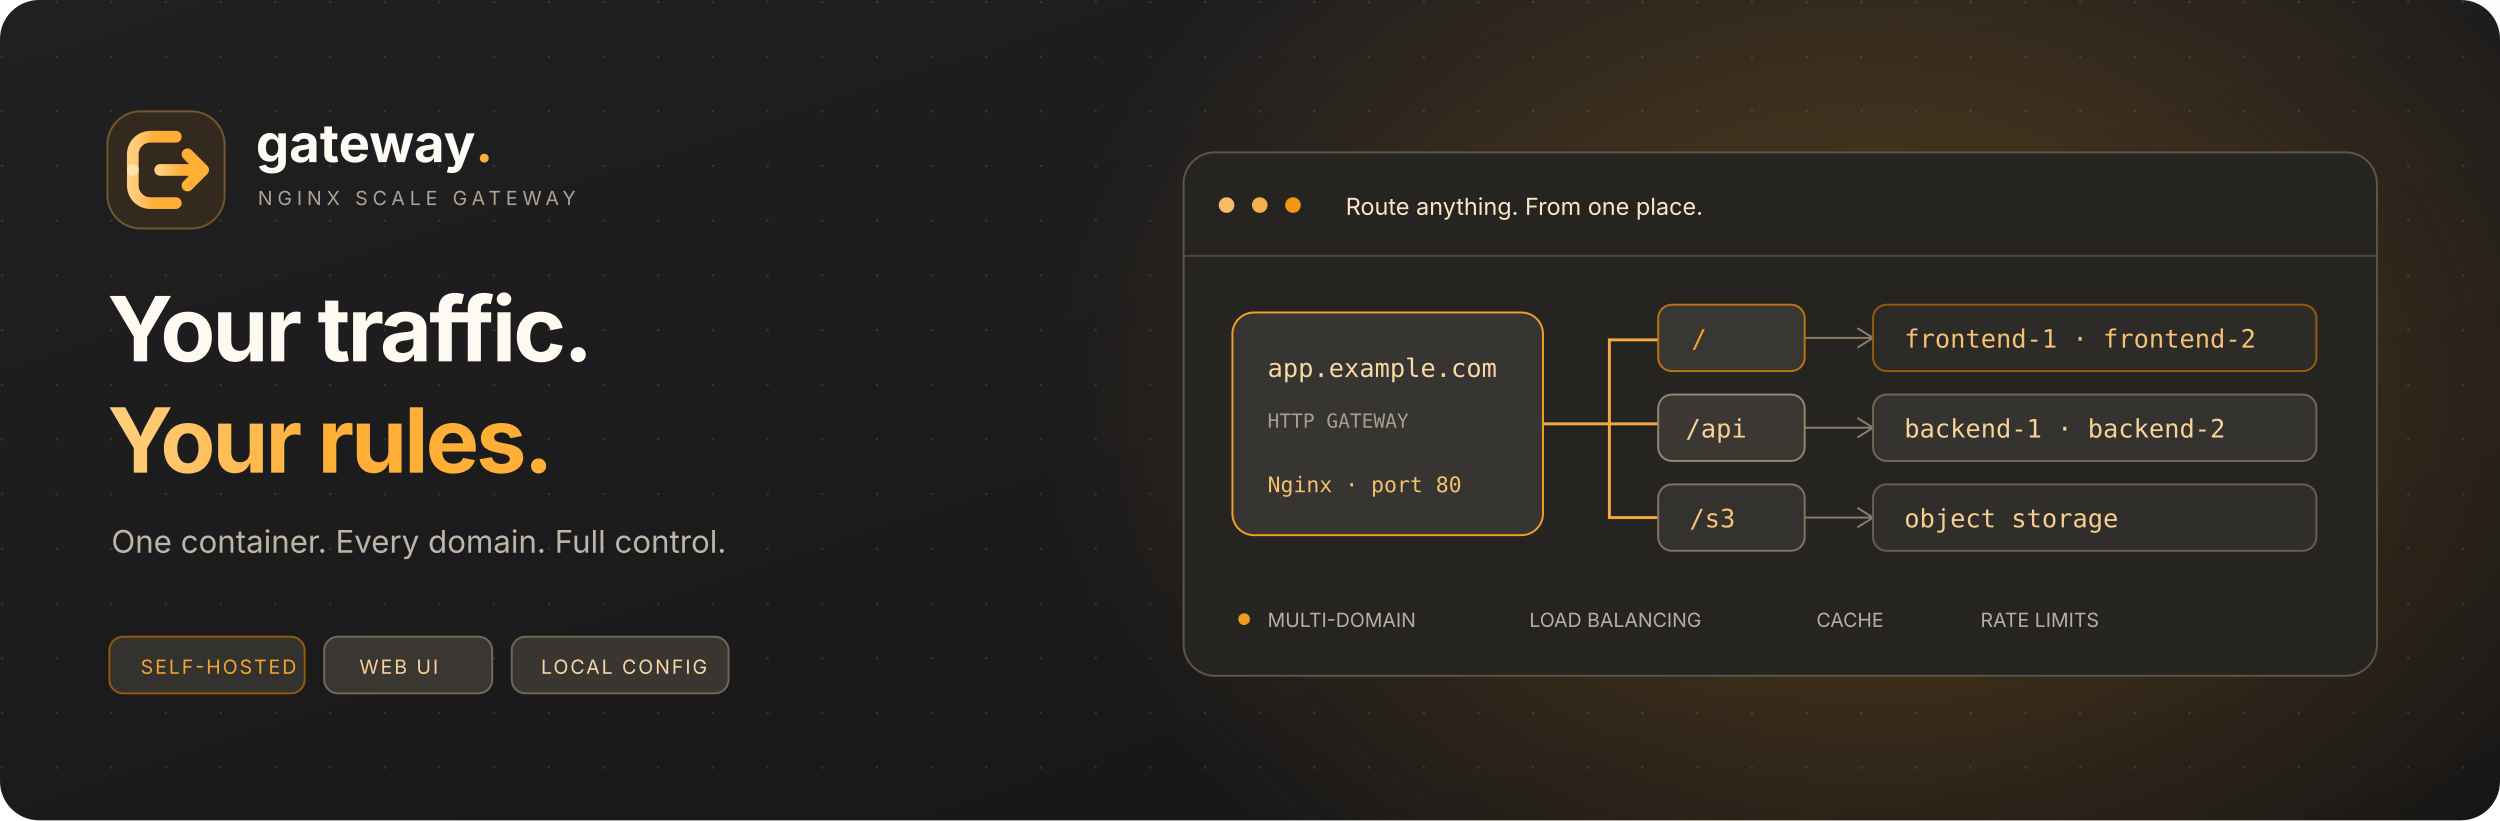
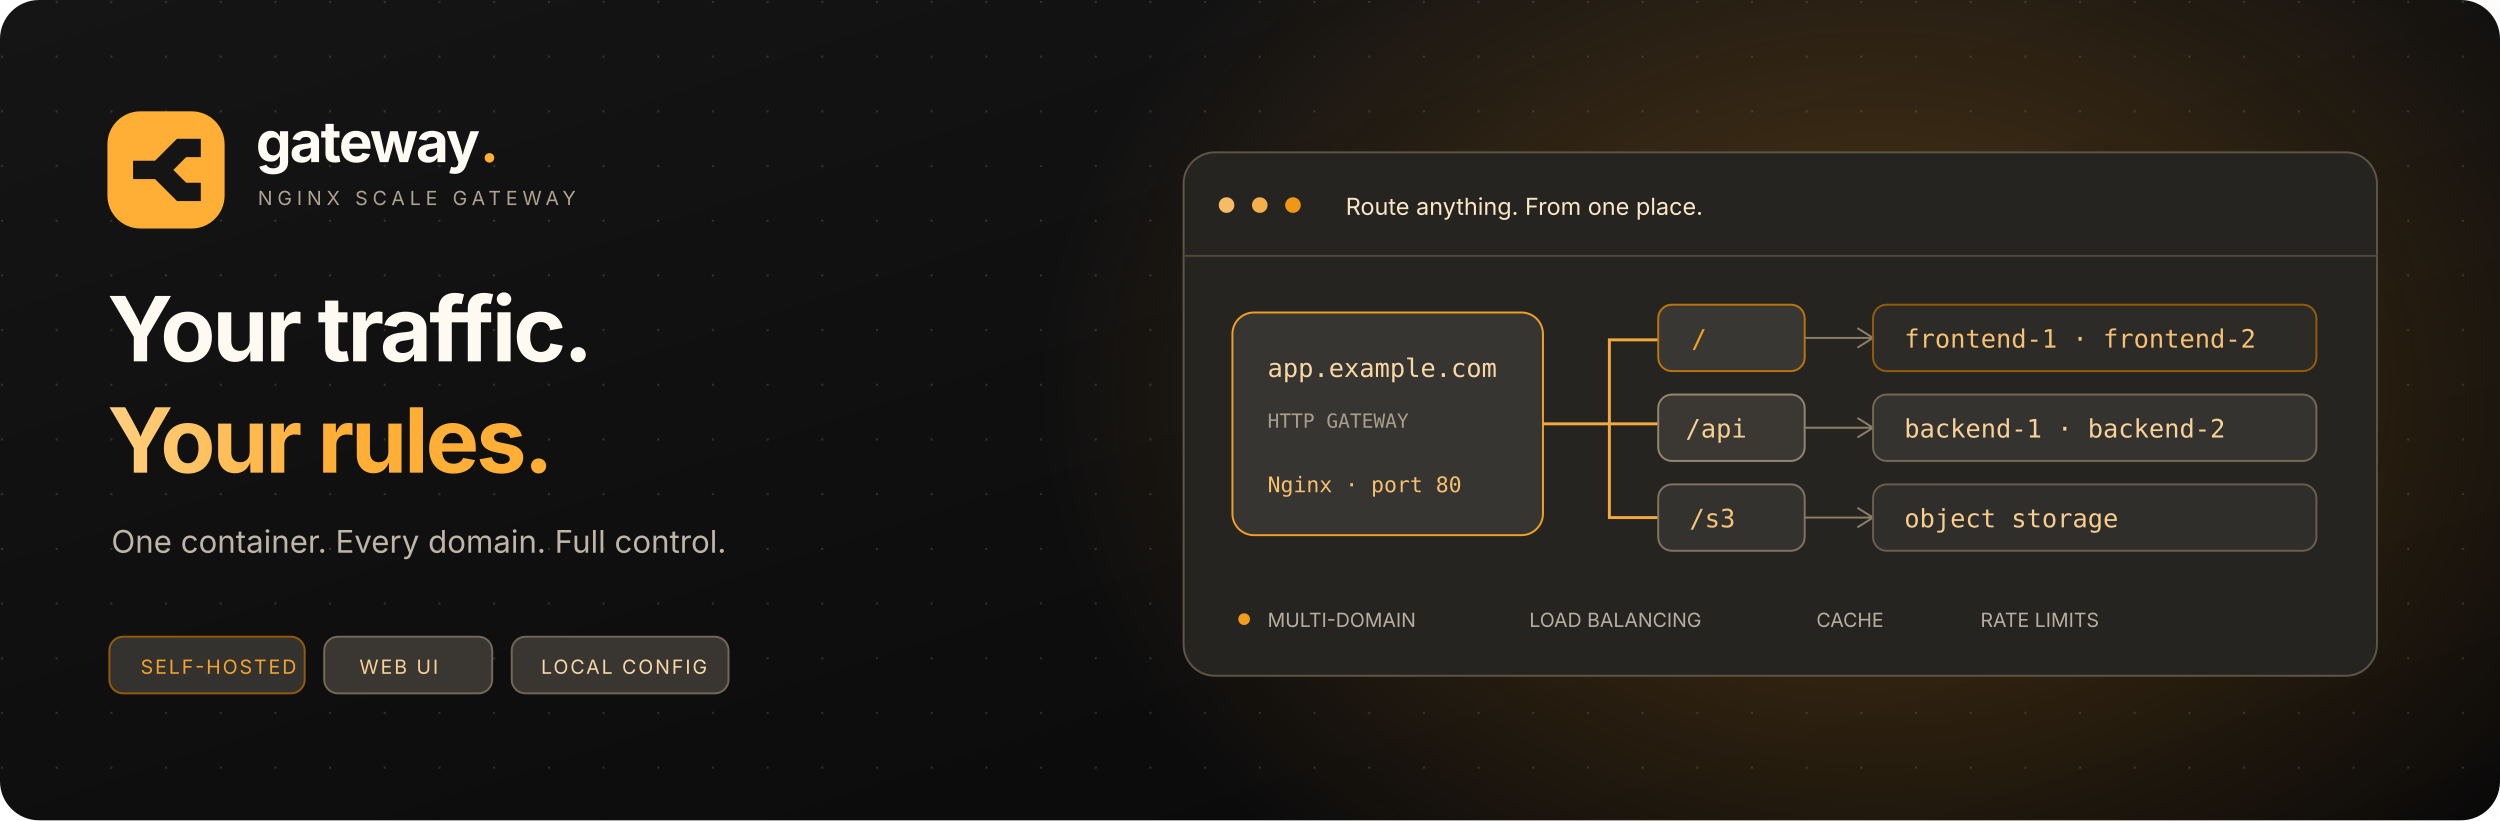
<svg xmlns="http://www.w3.org/2000/svg" width="1280" height="420" viewBox="0 0 1280 420" role="img" aria-label="Nginx Scale Gateway — your traffic, your rules">
  <defs>
    <linearGradient id="bg" x2="1" y2="1">
-       <stop stop-color="#202022" />
-       <stop offset="1" stop-color="#151516" />
+       <stop stop-color="#151516" />
+       <stop offset="1" stop-color="#080809" />
    </linearGradient>
    <linearGradient id="accent">
      <stop stop-color="#ffcf7f" />
      <stop offset=".5" stop-color="#ffaf35" />
      <stop offset="1" stop-color="#ffaf35" />
    </linearGradient>
    <radialGradient id="glow">
      <stop stop-color="#c98320" stop-opacity=".35" />
      <stop offset="1" stop-color="#c98320" stop-opacity="0" />
    </radialGradient>
    <pattern id="grid" width="28" height="28" patternUnits="userSpaceOnUse">
      <circle cx="1" cy="1" r=".65" fill="#9e907c" opacity=".22" />
    </pattern>
  </defs>
  <rect width="1280" height="420" rx="20" fill="url(#bg)" />
  <rect width="1280" height="420" rx="20" fill="url(#grid)" />
  <ellipse cx="960" cy="200" rx="430" ry="330" fill="url(#glow)" />
-   <g transform="translate(55 57)">
-     <rect width="60" height="60" rx="17" fill="#33291e" stroke="#a67937" stroke-opacity=".6" />
-     <g transform="translate(-2 -2)">
-       <path d="M37 15H24a9 9 0 0 0-9 9v16a9 9 0 0 0 9 9h13" fill="none" stroke="url(#accent)" stroke-width="6" stroke-linecap="round" />
-       <path d="M29 32h22m-8-8 8 8-8 8" fill="none" stroke="url(#accent)" stroke-width="6" stroke-linecap="round" stroke-linejoin="round" />
-       <circle cx="15" cy="32" r="3" fill="#ffe2af" />
-     </g>
+   <g transform="translate(55 57) scale(.9375)">
+     <rect width="64" height="64" rx="18" fill="#ffaf35" />
+     <path d="M14 27h12l12-12h13v10h-8l-7 7 7 7h8v10H38L26 37H14Z" fill="#151516" />
  </g>
  <g font-family="Inter,Segoe UI,Arial,sans-serif">
-     <text x="131" y="83" font-size="27" font-weight="650" fill="#fefaf4">gateway<tspan fill="#ffaf35">.</tspan>
+     <text x="131" y="83" font-size="29" font-weight="750" letter-spacing="-1" fill="#fefaf4">gateway<tspan fill="#ffaf35">.</tspan>
    </text>
    <text x="132" y="105" font-size="10" letter-spacing="2.5" fill="#aea291">NGINX SCALE GATEWAY</text>
    <text x="55" y="185" font-size="46" font-weight="650" letter-spacing="-1.5" fill="#fef9f1">Your traffic.</text>
    <text x="55" y="242" font-size="46" font-weight="650" letter-spacing="-1.5" fill="url(#accent)">Your rules.</text>
    <text x="57" y="283" font-size="16" fill="#beb5a7">One container. Every domain. Full control.</text>
    <g font-size="10" letter-spacing="1">
      <rect x="56" y="326" width="100" height="29" rx="7" fill="#34322e" stroke="#925b09" />
      <text x="72" y="345" fill="#f2a42e">SELF-HOSTED</text>
      <rect x="166" y="326" width="86" height="29" rx="7" fill="#3a3733" stroke="#756957" />
      <text x="184" y="345" fill="#f8d197">WEB UI</text>
      <rect x="262" y="326" width="111" height="29" rx="7" fill="#393632" stroke="#726654" />
      <text x="277" y="345" fill="#f9d8a6">LOCAL CONFIG</text>
    </g>
    <g transform="translate(606 78)">
      <rect width="611" height="268" rx="16" fill="#262421" stroke="#5f5546" />
      <path d="M0 53h611" stroke="#50483c" />
      <circle cx="22" cy="27" r="4" fill="#f5bb65" />
      <circle cx="39" cy="27" r="4" fill="#f3b04b" />
      <circle cx="56" cy="27" r="4" fill="#f09815" />
      <text x="83" y="32" font-size="12" fill="#fbe6c6">Route anything. From one place.</text>
      <g font-family="Consolas,monospace" font-size="13">
        <rect x="25" y="82" width="159" height="114" rx="11" fill="#373531" stroke="#f1a026" />
        <text x="43" y="115" fill="#f9d8a6">app.example.com</text>
        <text x="43" y="141" fill="#a99d8b" font-size="10">HTTP GATEWAY</text>
        <text x="43" y="174" fill="#f6c06e" font-size="11">Nginx · port 80</text>
        <path d="M184 139h34V96h25 M218 139h25 M218 139v48h25" fill="none" stroke="#f3aa3c" stroke-width="1.5" />
        <rect x="243" y="78" width="75" height="34" rx="7" fill="#393733" stroke="#bb750c" />
        <text x="260" y="100" fill="#f1a128">/</text>
        <rect x="243" y="124" width="75" height="34" rx="7" fill="#3b3834" stroke="#94856e" />
        <text x="257" y="146" fill="#f8d093">/api</text>
        <rect x="243" y="170" width="75" height="34" rx="7" fill="#34322f" stroke="#81735f" />
        <text x="259" y="192" fill="#f6c478">/s3</text>
        <path d="M318 95h35 M345 90l8 5-8 5 M318 141h35 M345 136l8 5-8 5 M318 187h35 M345 182l8 5-8 5" stroke="#8d7e68" fill="none" />
        <rect x="353" y="78" width="227" height="34" rx="7" fill="#2d2b28" stroke="#945c09" />
        <text x="369" y="100" fill="#f6c172">frontend-1 · frontend-2</text>
        <rect x="353" y="124" width="227" height="34" rx="7" fill="#35332f" stroke="#736755" />
        <text x="369" y="146" fill="#f8d299">backend-1 · backend-2</text>
        <rect x="353" y="170" width="227" height="34" rx="7" fill="#302e2b" stroke="#695e4e" />
        <text x="369" y="192" fill="#f8ce8f">object storage</text>
      </g>
      <circle cx="31" cy="239" r="3" fill="#f19c1d" />
      <text x="43" y="243" font-size="10" fill="#b8ae9f">MULTI-DOMAIN</text>
      <text x="177" y="243" font-size="10" fill="#b8ae9f">LOAD BALANCING</text>
      <text x="324" y="243" font-size="10" fill="#b8ae9f">CACHE</text>
      <text x="408" y="243" font-size="10" fill="#b8ae9f">RATE LIMITS</text>
    </g>
  </g>
</svg>
